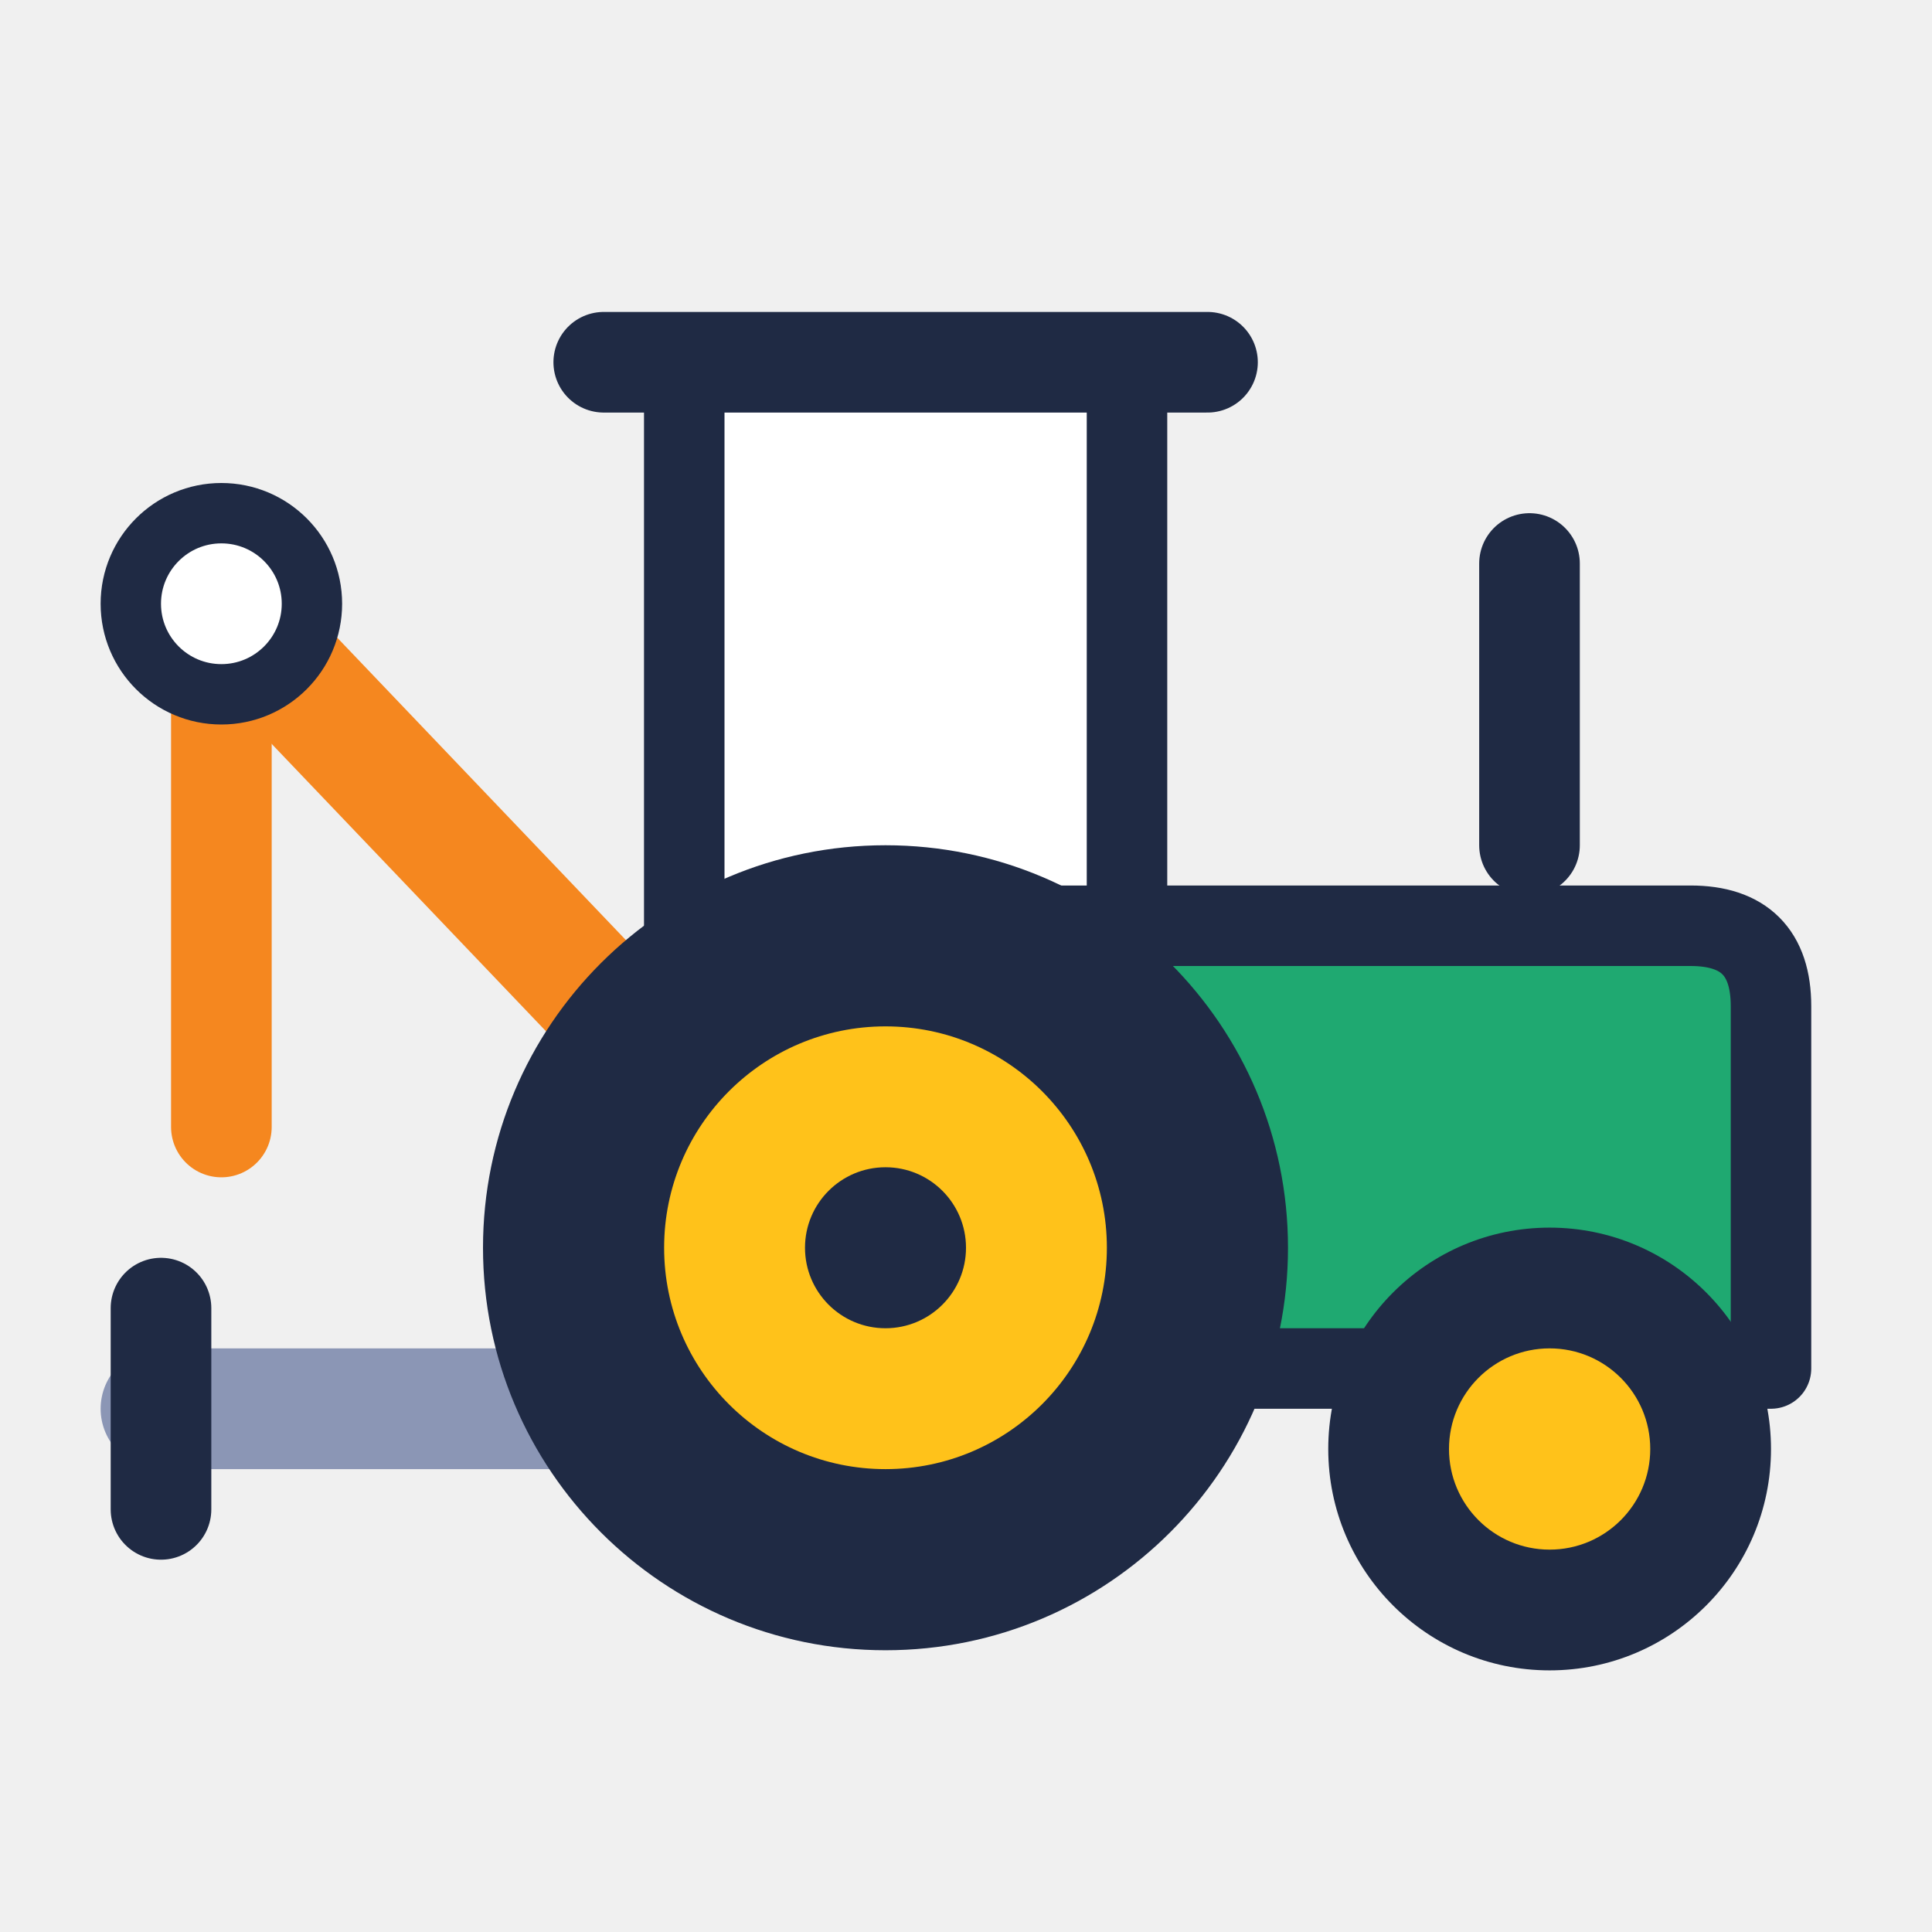
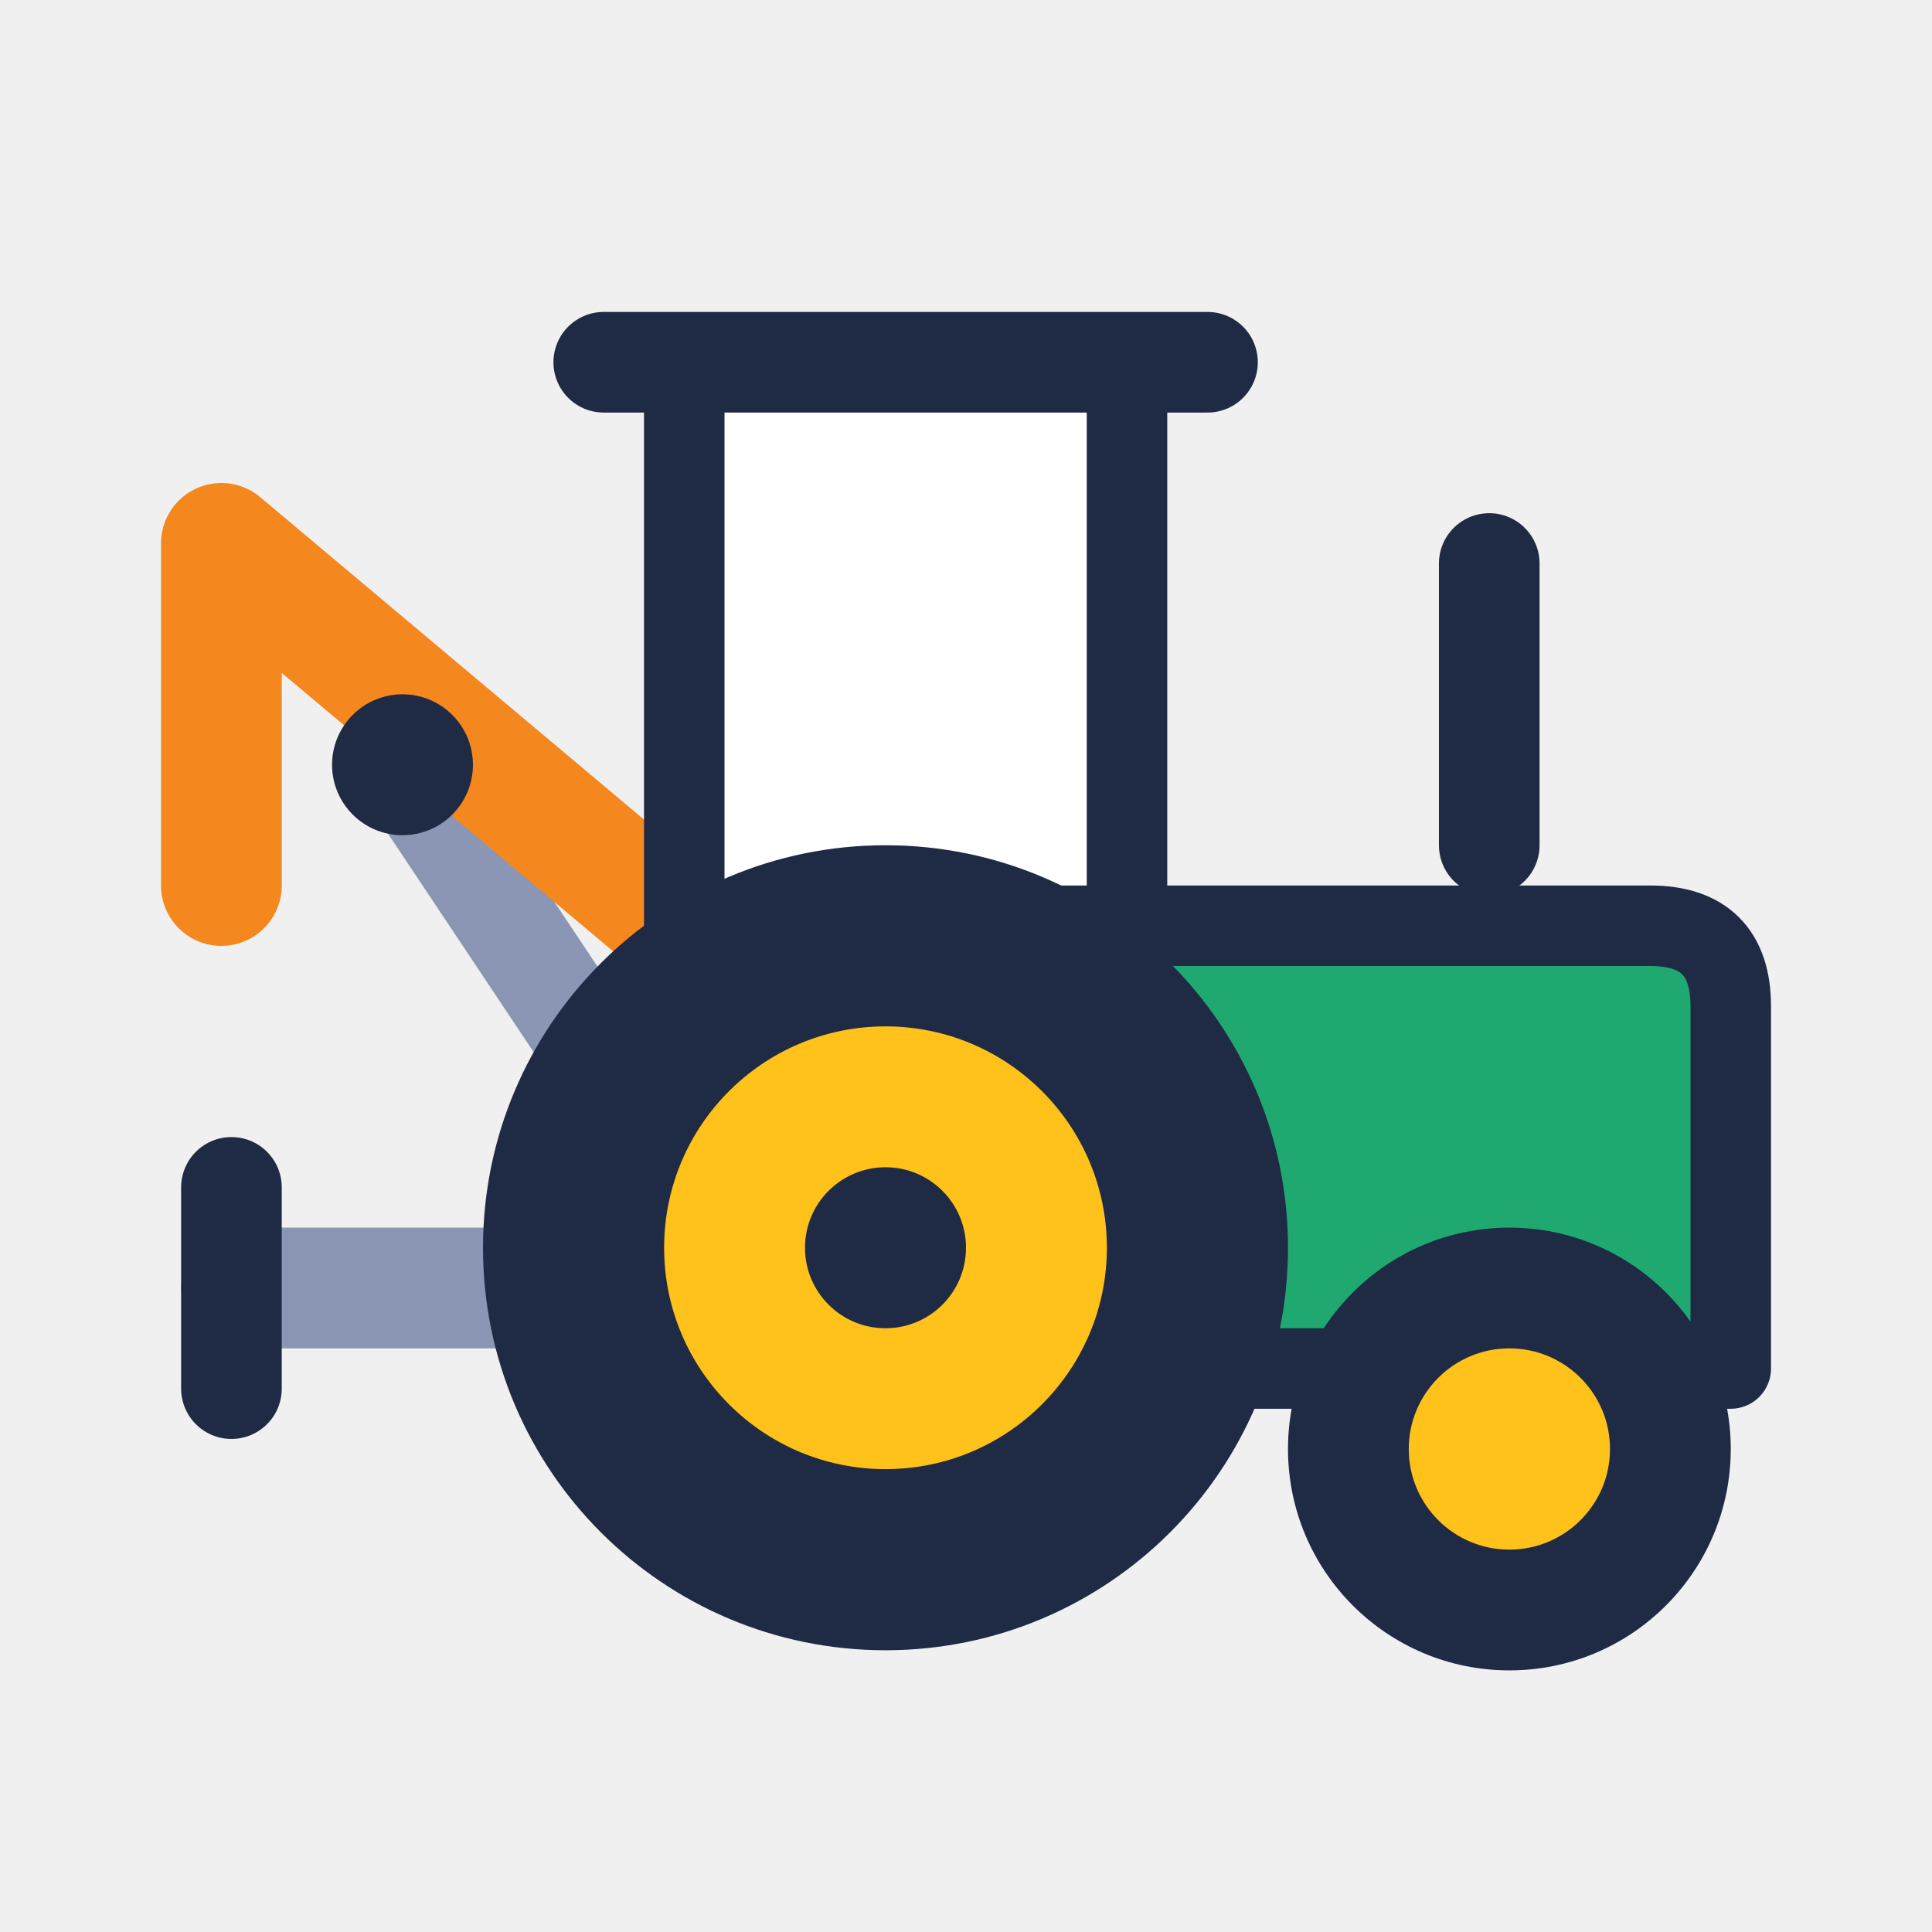
<svg xmlns="http://www.w3.org/2000/svg" viewBox="0 0 96 96">
  <g stroke-linecap="round" stroke-linejoin="round">
-     <path d="M32 52L11 30" fill="none" stroke="#f5871f" stroke-width="6" />
-     <path d="M11 30V56" fill="none" stroke="#f5871f" stroke-width="5" />
-     <circle cx="11" cy="30" r="4.5" fill="#ffffff" stroke="#1f2a44" stroke-width="3" />
-     <path d="M8 70H30" stroke="#8b96b5" stroke-width="6" />
-     <path d="M8 65V75" stroke="#1f2a44" stroke-width="5" />
-     <path d="M76 42V28" stroke="#1f2a44" stroke-width="5" />
+     <path d="M36 62L20 38" fill="none" stroke="#8b96b5" stroke-width="5" />
+     <path d="M36 48L11 27V44" fill="none" stroke="#f5871f" stroke-width="6" />
+     <circle cx="20" cy="38" r="3.5" fill="#1f2a44" />
+     <path d="M28 64H12" stroke="#8b96b5" stroke-width="6" />
+     <path d="M11.5 59V69" stroke="#1f2a44" stroke-width="5" />
+     <path d="M74 42V28" stroke="#1f2a44" stroke-width="5" />
    <path d="M34 18H56V48H34Z" fill="#ffffff" stroke="#1f2a44" stroke-width="4" />
    <path d="M30 18H60" stroke="#1f2a44" stroke-width="5" />
-     <path d="M50 46H84Q88 46 88 50V68H50Z" fill="#1fa971" stroke="#1f2a44" stroke-width="4" />
+     <path d="M50 46H82Q86 46 86 50V68H50Z" fill="#1fa971" stroke="#1f2a44" stroke-width="4" />
    <circle cx="44" cy="62" r="20" fill="#1f2a44" />
    <circle cx="44" cy="62" r="11" fill="#ffc21a" />
    <circle cx="44" cy="62" r="4" fill="#1f2a44" />
-     <circle cx="77" cy="72" r="11" fill="#1f2a44" />
-     <circle cx="77" cy="72" r="5" fill="#ffc21a" />
+     <circle cx="75" cy="72" r="11" fill="#1f2a44" />
+     <circle cx="75" cy="72" r="5" fill="#ffc21a" />
  </g>
</svg>
